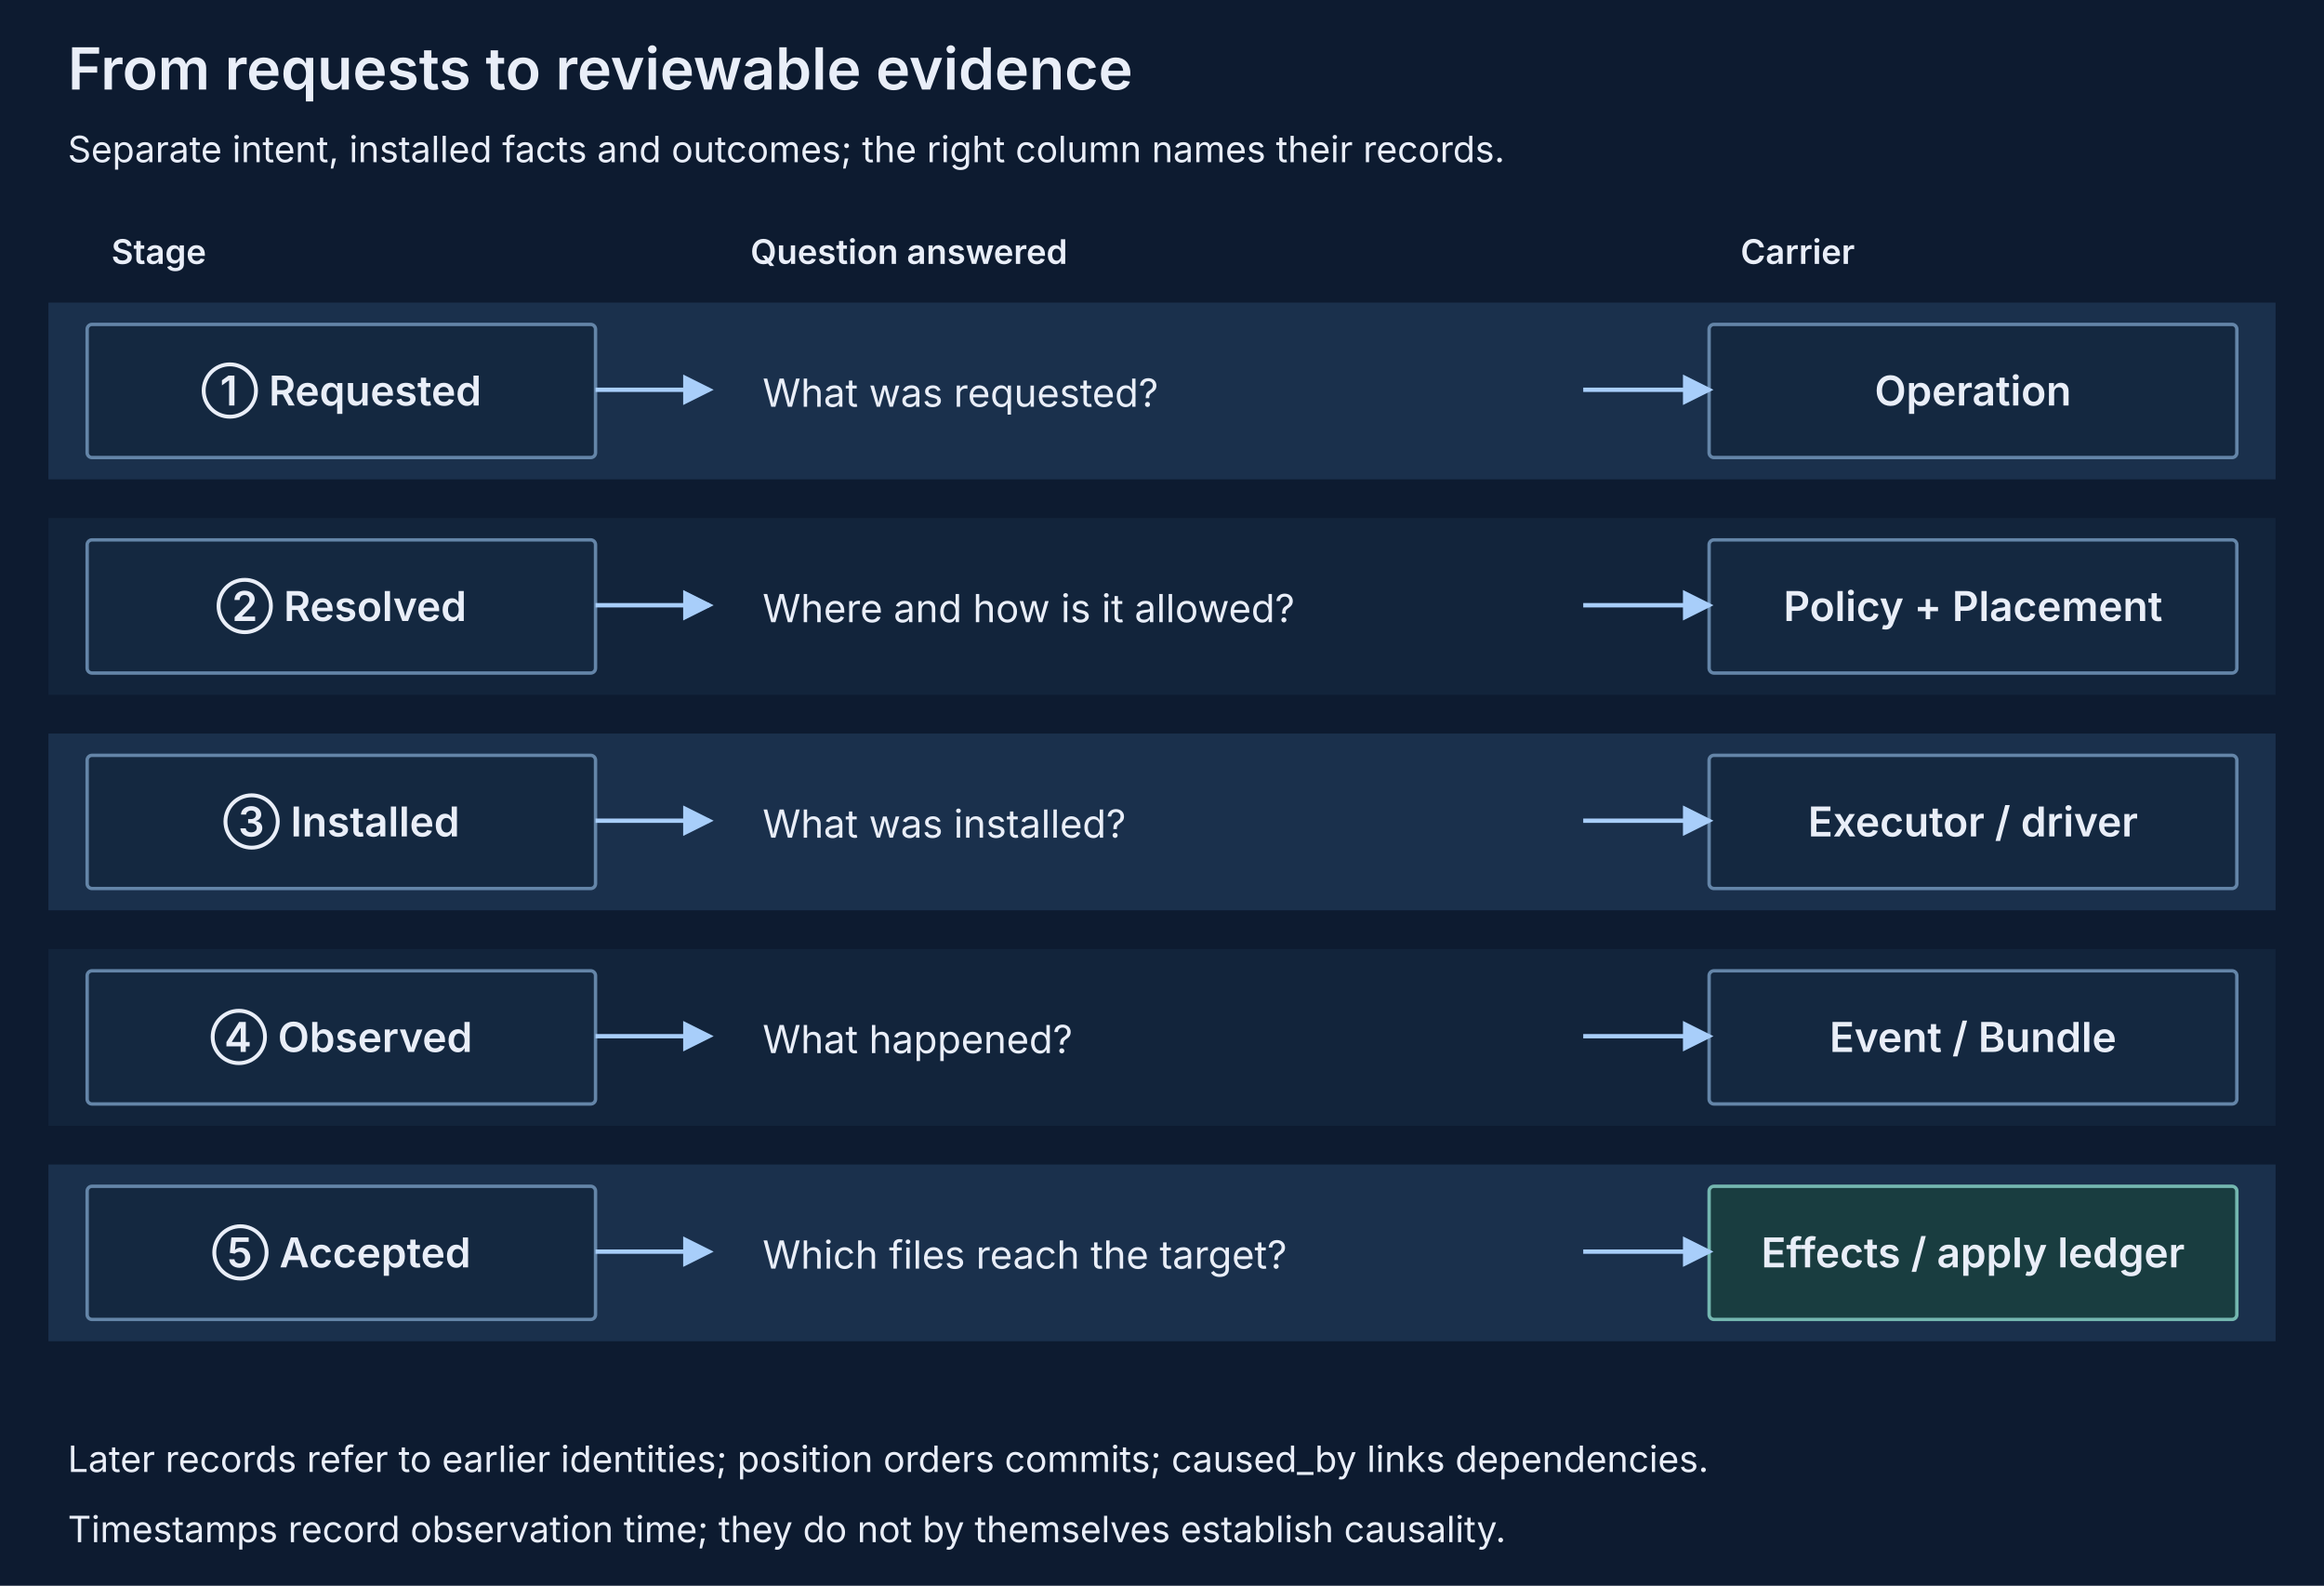
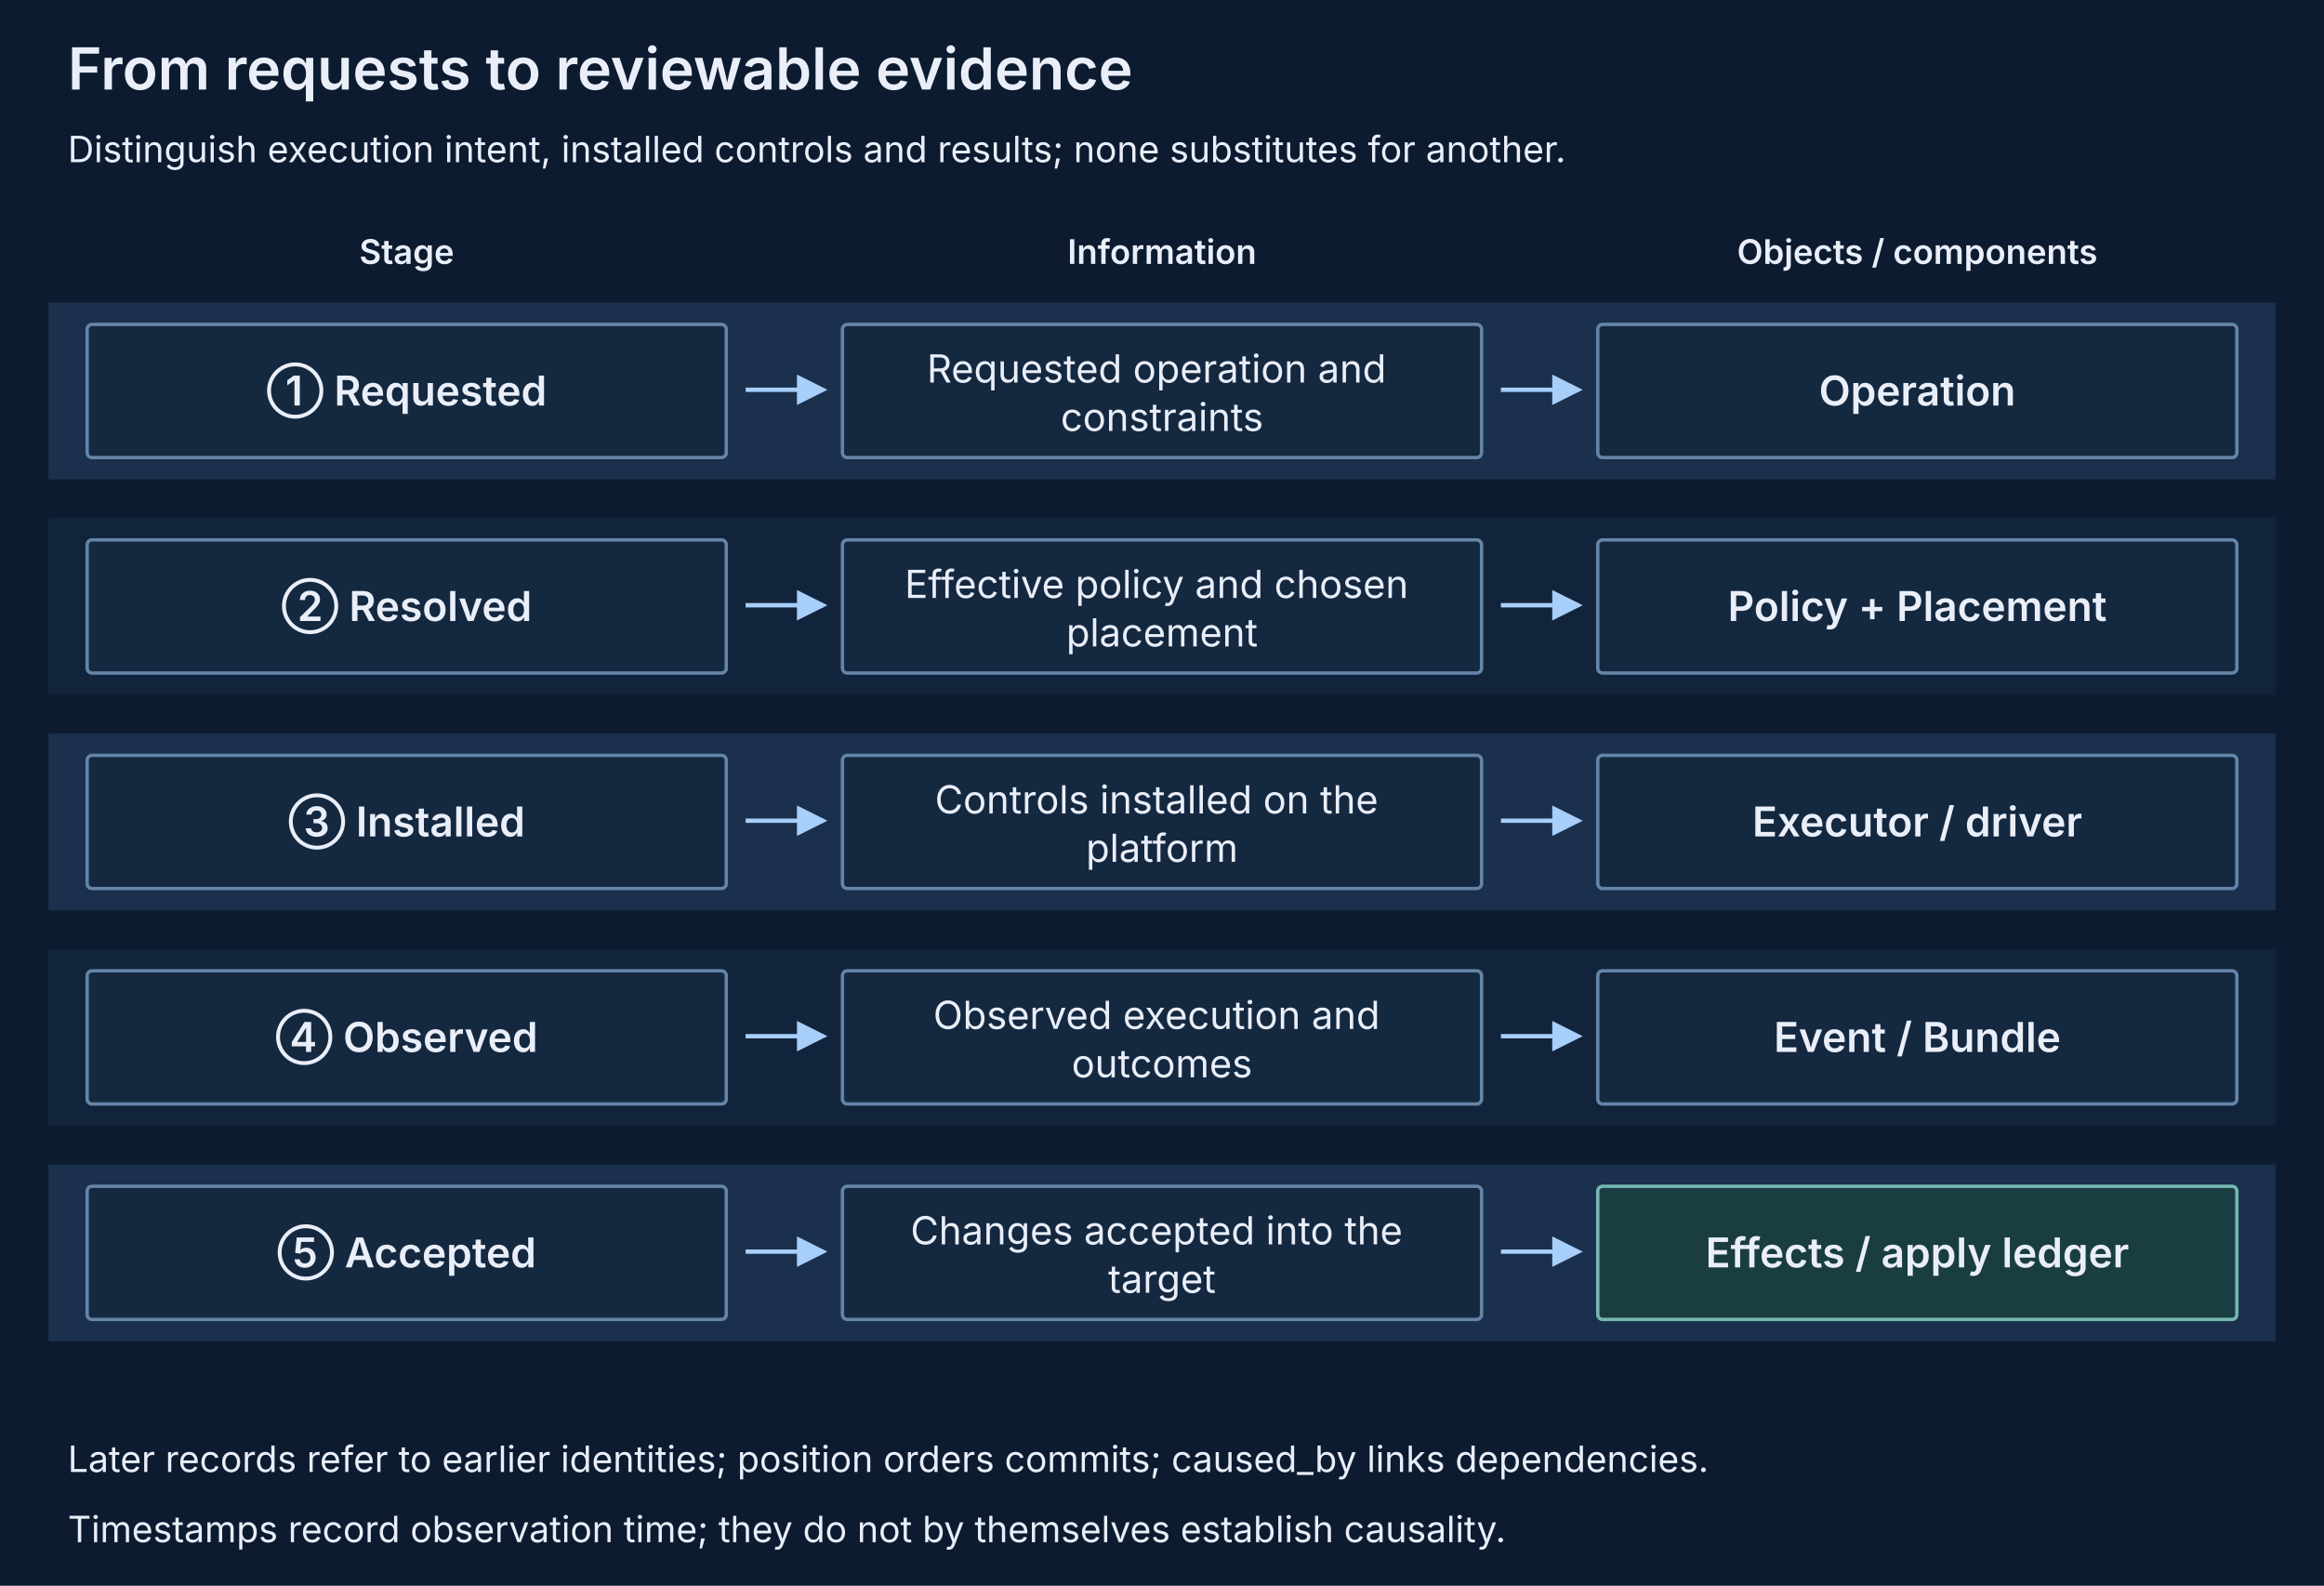
<svg xmlns="http://www.w3.org/2000/svg" width="960" height="655" viewBox="0 0 960 655" role="img" aria-labelledby="title desc">
  <defs>
    <marker id="a" markerWidth="7" markerHeight="7" refX="6" refY="3.5" orient="auto">
      <path d="M0 0 L7 3.5 L0 7 Z" fill="#a8cefa" />
    </marker>
    <marker id="change" markerWidth="7" markerHeight="7" refX="6" refY="3.5" orient="auto">
      <path d="M0 0 L7 3.5 L0 7 Z" fill="#e2bd80" />
    </marker>
  </defs>
  <rect width="960" height="655" fill="#0d1b30" />
  <g font-family="system-ui,-apple-system,BlinkMacSystemFont,Segoe UI,PingFang SC,sans-serif" fill="#e9eef8">
    <text x="28" y="37" font-size="24" font-weight="600">From requests to reviewable evidence</text>
-     <text x="28" y="67" font-size="15">Separate intent, installed facts and outcomes; the right column names their records.</text>
-     <text x="46" y="109" font-size="14" font-weight="600">Stage</text>
-     <text x="310" y="109" font-size="14" font-weight="600">Question answered</text>
-     <text x="719" y="109" font-size="14" font-weight="600">Carrier</text>
+     <text x="28" y="67" font-size="15">Distinguish execution intent, installed controls and results; none substitutes for another.</text>
+     <text x="168" text-anchor="middle" y="109" font-size="14" font-weight="600">Stage</text>
+     <text x="480" text-anchor="middle" y="109" font-size="14" font-weight="600">Information</text>
+     <text x="792" text-anchor="middle" y="109" font-size="14" font-weight="600">Objects / components</text>
    <rect x="20" y="125" width="920" height="73" fill="#1a304c" />
-     <rect x="36" y="134" width="210" height="55" rx="2" fill="#142840" stroke="#6485a8" stroke-width="1.4" />
-     <text x="141.0" y="167.5" font-size="17" font-weight="600" text-anchor="middle">① Requested</text>
-     <text x="315" y="168" font-size="16">What was requested?</text>
-     <rect x="706" y="134" width="218" height="55" rx="2" fill="#142840" stroke="#6485a8" stroke-width="1.4" />
-     <text x="815.0" y="167.5" font-size="17" font-weight="600" text-anchor="middle">Operation</text>
-     <polyline points="246,161 293,161" fill="none" stroke="#a8cefa" stroke-width="1.8" stroke-linejoin="round" marker-end="url(#a)" />
-     <polyline points="654,161 706,161" fill="none" stroke="#a8cefa" stroke-width="1.8" stroke-linejoin="round" marker-end="url(#a)" />
+     <rect x="36" y="134" width="264" height="55" rx="2" fill="#142840" stroke="#6485a8" stroke-width="1.4" />
+     <text x="168" y="167.5" font-size="17" font-weight="600" text-anchor="middle">① Requested</text>
+     <rect x="348" y="134" width="264" height="55" rx="2" fill="#142840" stroke="#6485a8" stroke-width="1.4" />
+     <text x="480" text-anchor="middle" font-size="16">
+       <tspan x="480" y="158">Requested operation and</tspan>
+       <tspan x="480" y="178">constraints</tspan>
+     </text>
+     <rect x="660" y="134" width="264" height="55" rx="2" fill="#142840" stroke="#6485a8" stroke-width="1.4" />
+     <text x="792" y="167.5" font-size="17" font-weight="600" text-anchor="middle">Operation</text>
+     <polyline points="308,161 340,161" fill="none" stroke="#a8cefa" stroke-width="1.8" stroke-linejoin="round" marker-end="url(#a)" />
+     <polyline points="620,161 652,161" fill="none" stroke="#a8cefa" stroke-width="1.8" stroke-linejoin="round" marker-end="url(#a)" />
    <rect x="20" y="214" width="920" height="73" fill="#12243b" />
-     <rect x="36" y="223" width="210" height="55" rx="2" fill="#142840" stroke="#6485a8" stroke-width="1.4" />
-     <text x="141.0" y="256.5" font-size="17" font-weight="600" text-anchor="middle">② Resolved</text>
-     <text x="315" y="257" font-size="16">Where and how is it allowed?</text>
-     <rect x="706" y="223" width="218" height="55" rx="2" fill="#142840" stroke="#6485a8" stroke-width="1.4" />
-     <text x="815.0" y="256.5" font-size="17" font-weight="600" text-anchor="middle">Policy + Placement</text>
-     <polyline points="246,250 293,250" fill="none" stroke="#a8cefa" stroke-width="1.8" stroke-linejoin="round" marker-end="url(#a)" />
-     <polyline points="654,250 706,250" fill="none" stroke="#a8cefa" stroke-width="1.8" stroke-linejoin="round" marker-end="url(#a)" />
+     <rect x="36" y="223" width="264" height="55" rx="2" fill="#142840" stroke="#6485a8" stroke-width="1.4" />
+     <text x="168" y="256.5" font-size="17" font-weight="600" text-anchor="middle">② Resolved</text>
+     <rect x="348" y="223" width="264" height="55" rx="2" fill="#142840" stroke="#6485a8" stroke-width="1.4" />
+     <text x="480" text-anchor="middle" font-size="16">
+       <tspan x="480" y="247">Effective policy and chosen</tspan>
+       <tspan x="480" y="267">placement</tspan>
+     </text>
+     <rect x="660" y="223" width="264" height="55" rx="2" fill="#142840" stroke="#6485a8" stroke-width="1.4" />
+     <text x="792" y="256.5" font-size="17" font-weight="600" text-anchor="middle">Policy + Placement</text>
+     <polyline points="308,250 340,250" fill="none" stroke="#a8cefa" stroke-width="1.8" stroke-linejoin="round" marker-end="url(#a)" />
+     <polyline points="620,250 652,250" fill="none" stroke="#a8cefa" stroke-width="1.8" stroke-linejoin="round" marker-end="url(#a)" />
    <rect x="20" y="303" width="920" height="73" fill="#1a304c" />
-     <rect x="36" y="312" width="210" height="55" rx="2" fill="#142840" stroke="#6485a8" stroke-width="1.4" />
-     <text x="141.0" y="345.5" font-size="17" font-weight="600" text-anchor="middle">③ Installed</text>
-     <text x="315" y="346" font-size="16">What was installed?</text>
-     <rect x="706" y="312" width="218" height="55" rx="2" fill="#142840" stroke="#6485a8" stroke-width="1.4" />
-     <text x="815.0" y="345.5" font-size="17" font-weight="600" text-anchor="middle">Executor / driver</text>
-     <polyline points="246,339 293,339" fill="none" stroke="#a8cefa" stroke-width="1.8" stroke-linejoin="round" marker-end="url(#a)" />
-     <polyline points="654,339 706,339" fill="none" stroke="#a8cefa" stroke-width="1.8" stroke-linejoin="round" marker-end="url(#a)" />
+     <rect x="36" y="312" width="264" height="55" rx="2" fill="#142840" stroke="#6485a8" stroke-width="1.4" />
+     <text x="168" y="345.5" font-size="17" font-weight="600" text-anchor="middle">③ Installed</text>
+     <rect x="348" y="312" width="264" height="55" rx="2" fill="#142840" stroke="#6485a8" stroke-width="1.4" />
+     <text x="480" text-anchor="middle" font-size="16">
+       <tspan x="480" y="336">Controls installed on the</tspan>
+       <tspan x="480" y="356">platform</tspan>
+     </text>
+     <rect x="660" y="312" width="264" height="55" rx="2" fill="#142840" stroke="#6485a8" stroke-width="1.4" />
+     <text x="792" y="345.5" font-size="17" font-weight="600" text-anchor="middle">Executor / driver</text>
+     <polyline points="308,339 340,339" fill="none" stroke="#a8cefa" stroke-width="1.8" stroke-linejoin="round" marker-end="url(#a)" />
+     <polyline points="620,339 652,339" fill="none" stroke="#a8cefa" stroke-width="1.8" stroke-linejoin="round" marker-end="url(#a)" />
    <rect x="20" y="392" width="920" height="73" fill="#12243b" />
-     <rect x="36" y="401" width="210" height="55" rx="2" fill="#142840" stroke="#6485a8" stroke-width="1.4" />
-     <text x="141.0" y="434.5" font-size="17" font-weight="600" text-anchor="middle">④ Observed</text>
-     <text x="315" y="435" font-size="16">What happened?</text>
-     <rect x="706" y="401" width="218" height="55" rx="2" fill="#142840" stroke="#6485a8" stroke-width="1.4" />
-     <text x="815.0" y="434.5" font-size="17" font-weight="600" text-anchor="middle">Event / Bundle</text>
-     <polyline points="246,428 293,428" fill="none" stroke="#a8cefa" stroke-width="1.8" stroke-linejoin="round" marker-end="url(#a)" />
-     <polyline points="654,428 706,428" fill="none" stroke="#a8cefa" stroke-width="1.8" stroke-linejoin="round" marker-end="url(#a)" />
+     <rect x="36" y="401" width="264" height="55" rx="2" fill="#142840" stroke="#6485a8" stroke-width="1.4" />
+     <text x="168" y="434.5" font-size="17" font-weight="600" text-anchor="middle">④ Observed</text>
+     <rect x="348" y="401" width="264" height="55" rx="2" fill="#142840" stroke="#6485a8" stroke-width="1.4" />
+     <text x="480" text-anchor="middle" font-size="16">
+       <tspan x="480" y="425">Observed execution and</tspan>
+       <tspan x="480" y="445">outcomes</tspan>
+     </text>
+     <rect x="660" y="401" width="264" height="55" rx="2" fill="#142840" stroke="#6485a8" stroke-width="1.4" />
+     <text x="792" y="434.5" font-size="17" font-weight="600" text-anchor="middle">Event / Bundle</text>
+     <polyline points="308,428 340,428" fill="none" stroke="#a8cefa" stroke-width="1.8" stroke-linejoin="round" marker-end="url(#a)" />
+     <polyline points="620,428 652,428" fill="none" stroke="#a8cefa" stroke-width="1.8" stroke-linejoin="round" marker-end="url(#a)" />
    <rect x="20" y="481" width="920" height="73" fill="#1a304c" />
-     <rect x="36" y="490" width="210" height="55" rx="2" fill="#142840" stroke="#6485a8" stroke-width="1.4" />
-     <text x="141.0" y="523.5" font-size="17" font-weight="600" text-anchor="middle">⑤ Accepted</text>
-     <text x="315" y="524" font-size="16">Which files reach the target?</text>
-     <rect x="706" y="490" width="218" height="55" rx="2" fill="#193d40" stroke="#74b7b0" stroke-width="1.4" />
-     <text x="815.0" y="523.5" font-size="17" font-weight="600" text-anchor="middle">Effects / apply ledger</text>
-     <polyline points="246,517 293,517" fill="none" stroke="#a8cefa" stroke-width="1.8" stroke-linejoin="round" marker-end="url(#a)" />
-     <polyline points="654,517 706,517" fill="none" stroke="#a8cefa" stroke-width="1.8" stroke-linejoin="round" marker-end="url(#a)" />
+     <rect x="36" y="490" width="264" height="55" rx="2" fill="#142840" stroke="#6485a8" stroke-width="1.4" />
+     <text x="168" y="523.5" font-size="17" font-weight="600" text-anchor="middle">⑤ Accepted</text>
+     <rect x="348" y="490" width="264" height="55" rx="2" fill="#142840" stroke="#6485a8" stroke-width="1.4" />
+     <text x="480" text-anchor="middle" font-size="16">
+       <tspan x="480" y="514">Changes accepted into the</tspan>
+       <tspan x="480" y="534">target</tspan>
+     </text>
+     <rect x="660" y="490" width="264" height="55" rx="2" fill="#193d40" stroke="#74b7b0" stroke-width="1.4" />
+     <text x="792" y="523.5" font-size="17" font-weight="600" text-anchor="middle">Effects / apply ledger</text>
+     <polyline points="308,517 340,517" fill="none" stroke="#a8cefa" stroke-width="1.8" stroke-linejoin="round" marker-end="url(#a)" />
+     <polyline points="620,517 652,517" fill="none" stroke="#a8cefa" stroke-width="1.8" stroke-linejoin="round" marker-end="url(#a)" />
    <text x="28" y="608" font-size="15">Later records refer to earlier identities; position orders commits; caused_by links dependencies.</text>
    <text x="28" y="637" font-size="15">Timestamps record observation time; they do not by themselves establish causality.</text>
  </g>
</svg>
